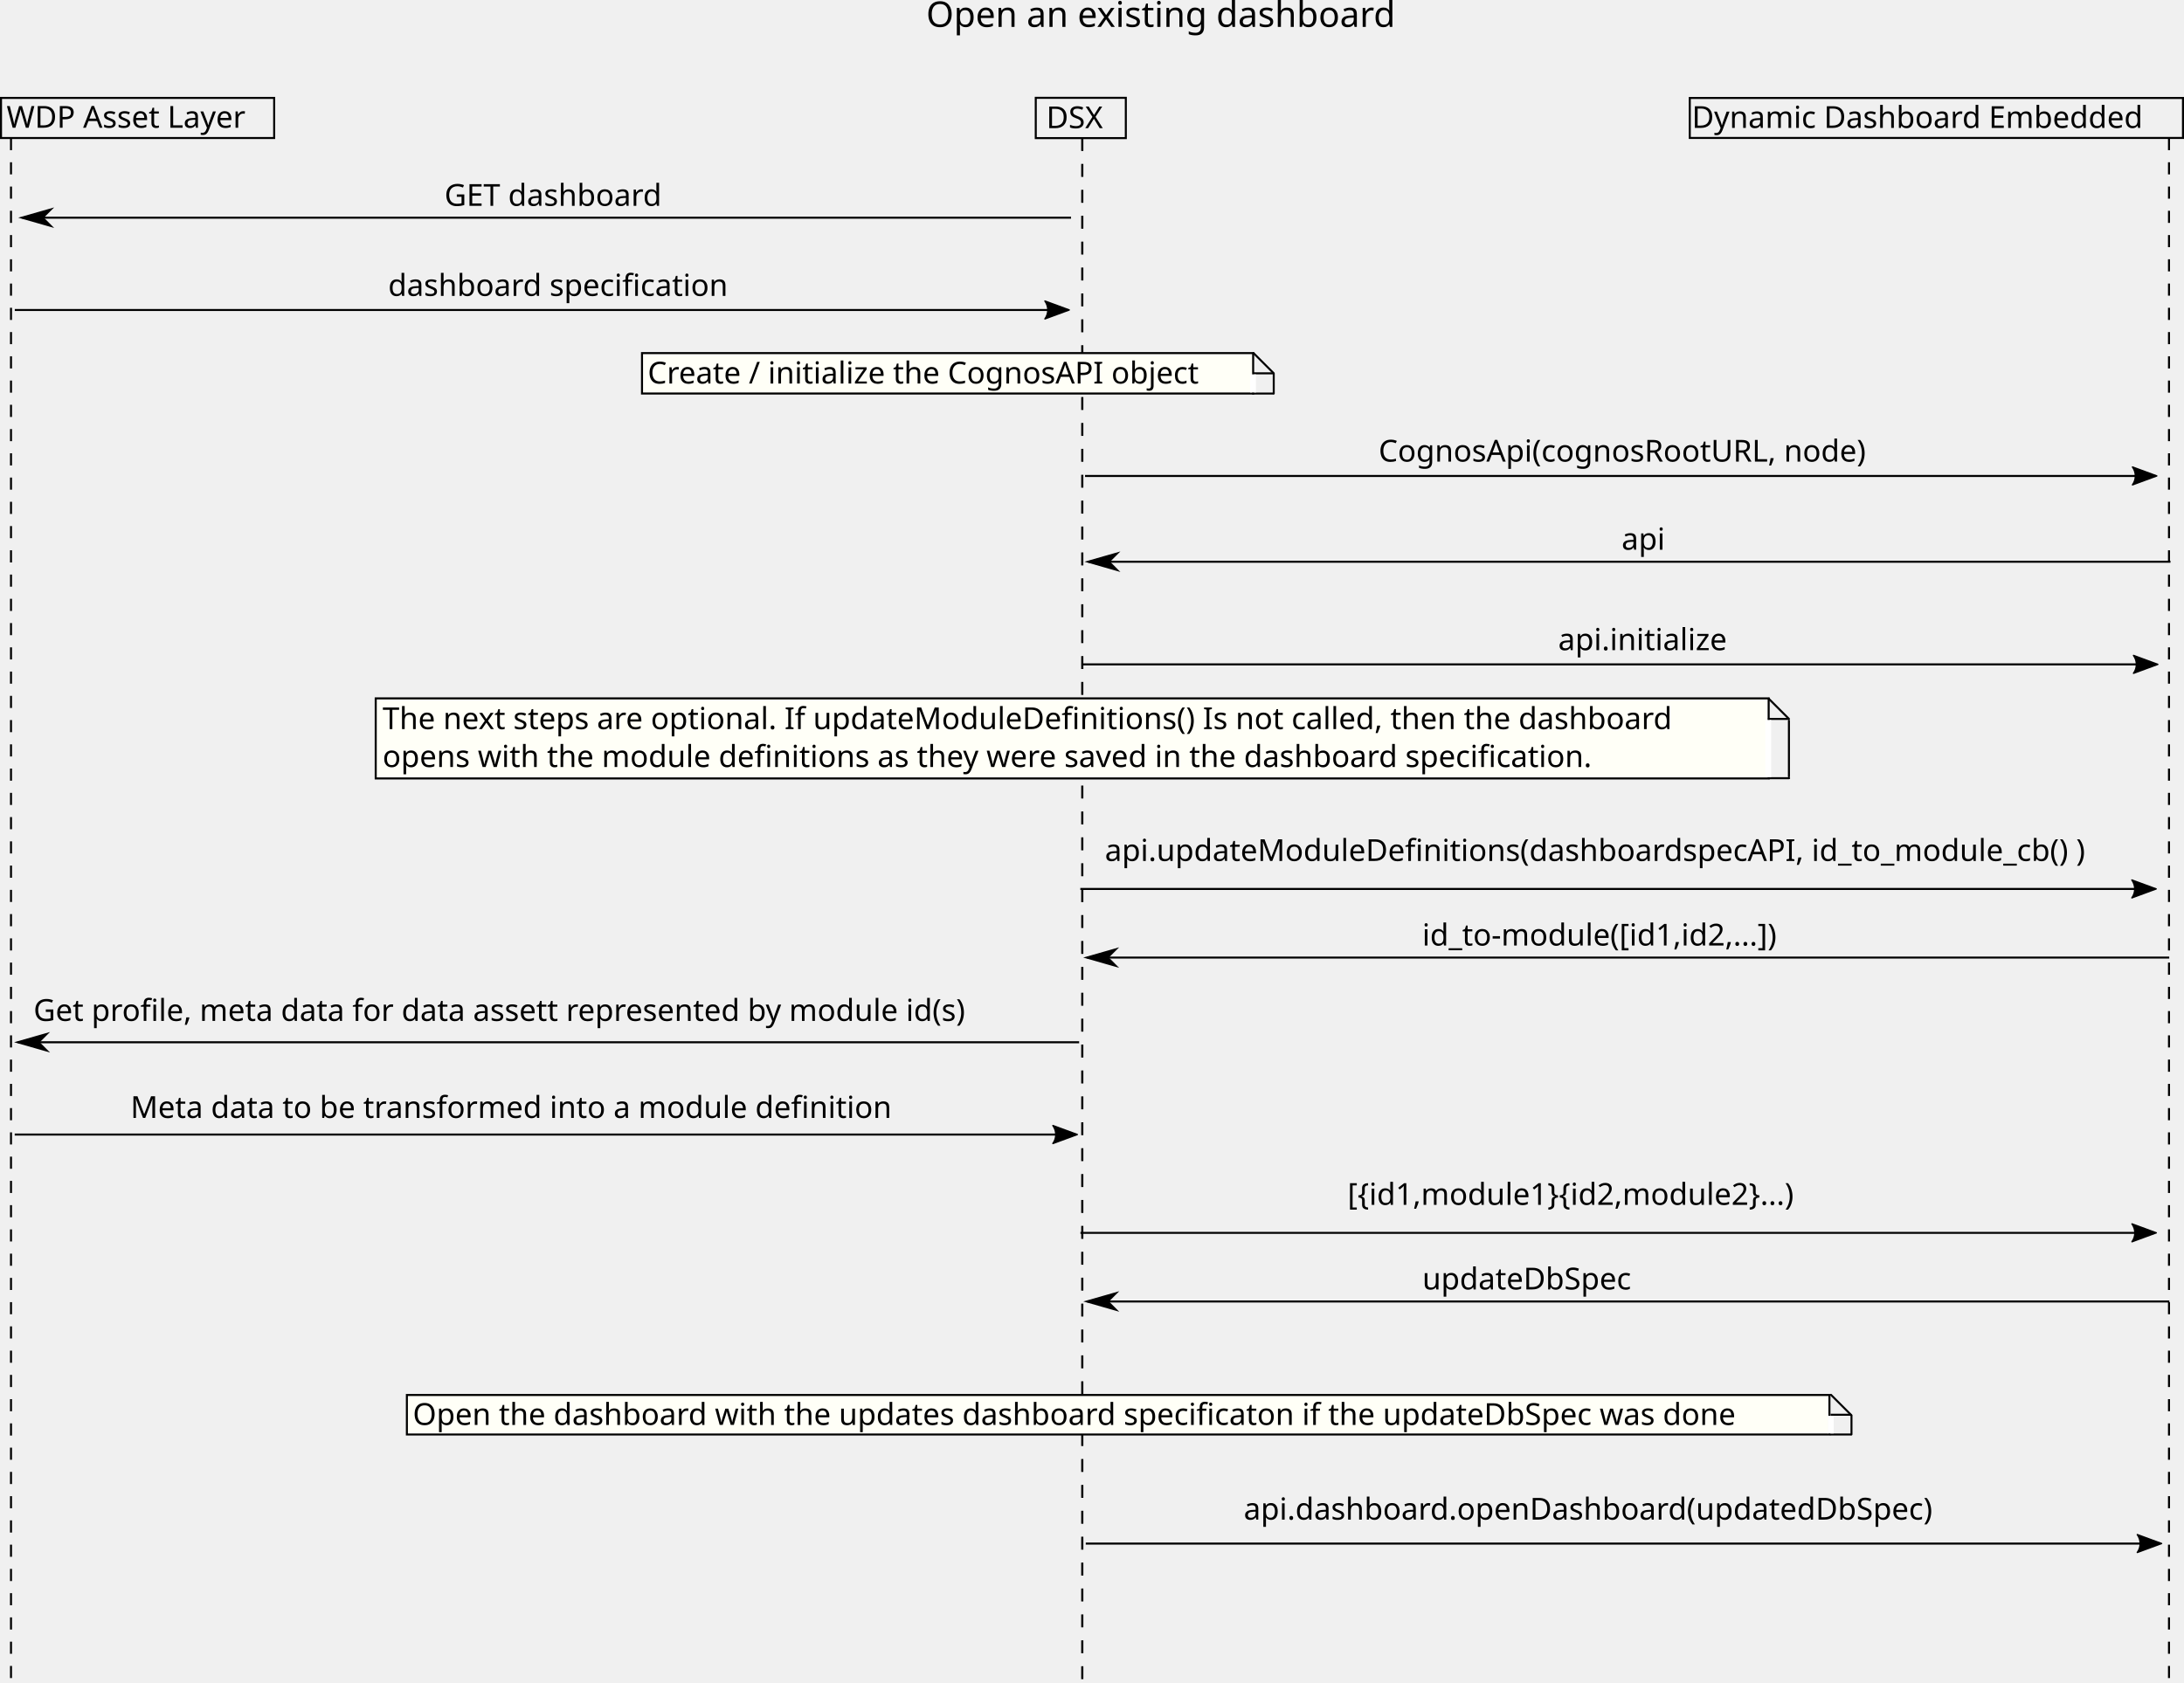
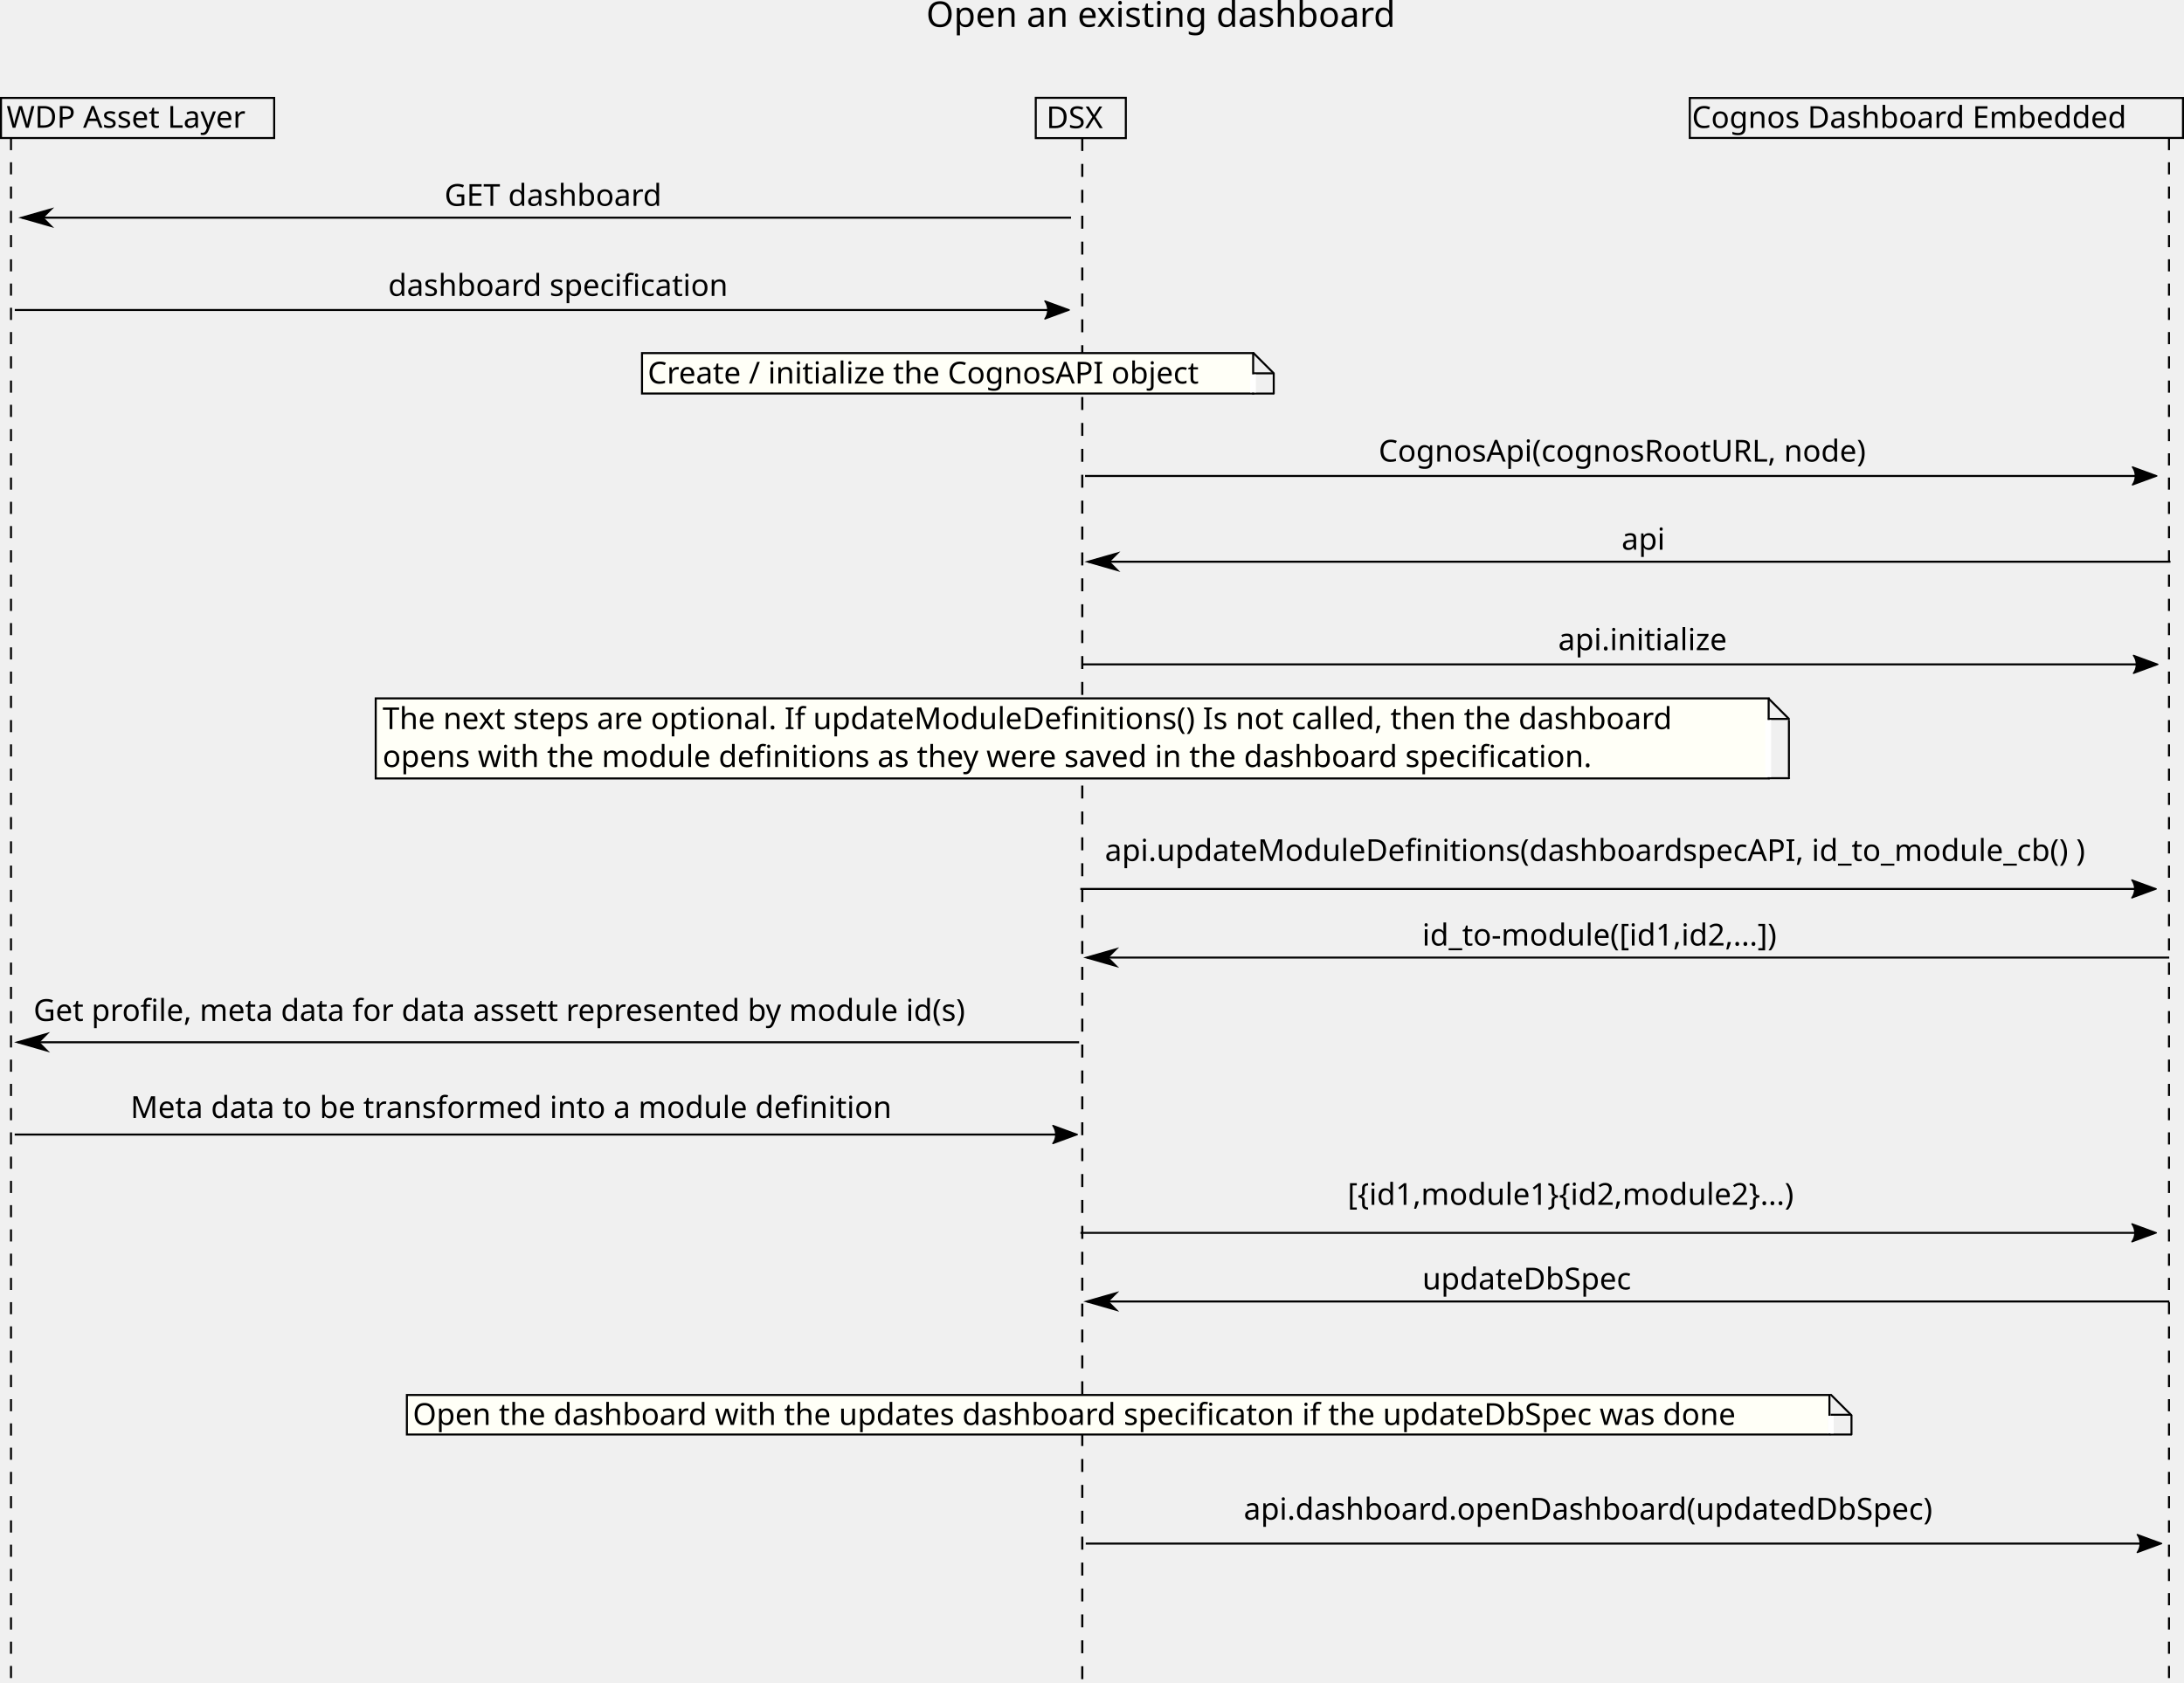
<svg xmlns="http://www.w3.org/2000/svg" xmlns:ns1="http://www.openswatchbook.org/uri/2009/osb" width="304.905mm" height="234.973mm" viewBox="0 0 1080.373 832.582" id="svg3369" version="1.1">
  <defs id="defs3371">
    <marker orient="auto" refY="0" refX="0" id="marker7673" style="overflow:visible">
      <path id="path7675" style="fill:#000000;fill-opacity:1;fill-rule:evenodd;stroke:#000000;stroke-width:0.625;stroke-linejoin:round;stroke-opacity:1" d="M 8.719,4.034 -2.207,0.016 8.719,-4.002 c -1.745,2.372 -1.735,5.617 -6e-7,8.035 z" transform="matrix(-1.1,0,0,-1.1,-1.1,0)" />
    </marker>
    <marker orient="auto" refY="0" refX="0" id="marker7312" style="overflow:visible">
      <path id="path7314" style="fill:#000000;fill-opacity:1;fill-rule:evenodd;stroke:#000000;stroke-width:0.625;stroke-linejoin:round;stroke-opacity:1" d="M 8.719,4.034 -2.207,0.016 8.719,-4.002 c -1.745,2.372 -1.735,5.617 -6e-7,8.035 z" transform="matrix(-1.1,0,0,-1.1,-1.1,0)" />
    </marker>
    <marker style="overflow:visible" id="marker8772" refX="0" refY="0" orient="auto">
      <path transform="matrix(-1.1,0,0,-1.1,-1.1,0)" d="M 8.719,4.034 -2.207,0.016 8.719,-4.002 c -1.745,2.372 -1.735,5.617 -6e-7,8.035 z" style="fill:#000000;fill-opacity:1;fill-rule:evenodd;stroke:#000000;stroke-width:0.625;stroke-linejoin:round;stroke-opacity:1" id="path8774" />
    </marker>
    <marker orient="auto" refY="0" refX="0" id="Arrow2Lend" style="overflow:visible">
      <path id="path5926" style="fill:#000000;fill-opacity:1;fill-rule:evenodd;stroke:#000000;stroke-width:0.625;stroke-linejoin:round;stroke-opacity:1" d="M 8.719,4.034 -2.207,0.016 8.719,-4.002 c -1.745,2.372 -1.735,5.617 -6e-7,8.035 z" transform="matrix(-1.1,0,0,-1.1,-1.1,0)" />
    </marker>
    <marker style="overflow:visible" id="marker7066" refX="0" refY="0" orient="auto">
      <path transform="matrix(0.8,0,0,0.8,10,0)" style="fill:#000000;fill-opacity:1;fill-rule:evenodd;stroke:#000000;stroke-width:1pt;stroke-opacity:1" d="M 0,0 5,-5 -12.5,0 5,5 0,0 Z" id="path7068" />
    </marker>
    <marker orient="auto" refY="0" refX="0" id="Arrow1Lend" style="overflow:visible">
      <path id="path5908" d="M 0,0 5,-5 -12.5,0 5,5 0,0 Z" style="fill:#000000;fill-opacity:1;fill-rule:evenodd;stroke:#000000;stroke-width:1pt;stroke-opacity:1" transform="matrix(-0.8,0,0,-0.8,-10,0)" />
    </marker>
    <marker orient="auto" refY="0" refX="0" id="Arrow1Lstart" style="overflow:visible">
      <path id="path5905" d="M 0,0 5,-5 -12.5,0 5,5 0,0 Z" style="fill:#000000;fill-opacity:1;fill-rule:evenodd;stroke:#000000;stroke-width:1pt;stroke-opacity:1" transform="matrix(0.8,0,0,0.8,10,0)" />
    </marker>
    <linearGradient id="linearGradient4425" ns1:paint="gradient">
      <stop style="stop-color:#000000;stop-opacity:1;" offset="0" id="stop4427" />
      <stop style="stop-color:#000000;stop-opacity:0;" offset="1" id="stop4429" />
    </linearGradient>
    <linearGradient id="linearGradient4345" ns1:paint="gradient">
      <stop style="stop-color:#000000;stop-opacity:1;" offset="0" id="stop4347" />
      <stop style="stop-color:#000000;stop-opacity:0;" offset="1" id="stop4349" />
    </linearGradient>
    <linearGradient id="linearGradient4337" ns1:paint="solid">
      <stop style="stop-color:#ffffff;stop-opacity:1;" offset="0" id="stop4339" />
    </linearGradient>
    <marker orient="auto" refY="0" refX="0" id="Arrow2Lend-5" style="overflow:visible">
      <path id="path5926-3" style="fill:#000000;fill-opacity:1;fill-rule:evenodd;stroke:#000000;stroke-width:0.625;stroke-linejoin:round;stroke-opacity:1" d="M 8.719,4.034 -2.207,0.016 8.719,-4.002 c -1.745,2.372 -1.735,5.617 -6e-7,8.035 z" transform="matrix(-1.1,0,0,-1.1,-1.1,0)" />
    </marker>
    <marker orient="auto" refY="0" refX="0" id="Arrow2Lend-9" style="overflow:visible">
      <path id="path5926-8" style="fill:#000000;fill-opacity:1;fill-rule:evenodd;stroke:#000000;stroke-width:0.625;stroke-linejoin:round;stroke-opacity:1" d="M 8.719,4.034 -2.207,0.016 8.719,-4.002 c -1.745,2.372 -1.735,5.617 -6e-7,8.035 z" transform="matrix(-1.1,0,0,-1.1,-1.1,0)" />
    </marker>
    <marker orient="auto" refY="0" refX="0" id="Arrow2Lend-5-1" style="overflow:visible">
      <path id="path5926-3-8" style="fill:#000000;fill-opacity:1;fill-rule:evenodd;stroke:#000000;stroke-width:0.625;stroke-linejoin:round;stroke-opacity:1" d="M 8.719,4.034 -2.207,0.016 8.719,-4.002 c -1.745,2.372 -1.735,5.617 -6e-7,8.035 z" transform="matrix(-1.1,0,0,-1.1,-1.1,0)" />
    </marker>
    <marker style="overflow:visible" id="marker7066-0" refX="0" refY="0" orient="auto">
      <path transform="matrix(0.8,0,0,0.8,10,0)" style="fill:#000000;fill-opacity:1;fill-rule:evenodd;stroke:#000000;stroke-width:1pt;stroke-opacity:1" d="M 0,0 5,-5 -12.5,0 5,5 0,0 Z" id="path7068-1" />
    </marker>
    <marker orient="auto" refY="0" refX="0" id="Arrow2Lend-5-1-1" style="overflow:visible">
      <path id="path5926-3-8-1" style="fill:#000000;fill-opacity:1;fill-rule:evenodd;stroke:#000000;stroke-width:0.625;stroke-linejoin:round;stroke-opacity:1" d="M 8.719,4.034 -2.207,0.016 8.719,-4.002 c -1.745,2.372 -1.735,5.617 -6e-7,8.035 z" transform="matrix(-1.1,0,0,-1.1,-1.1,0)" />
    </marker>
    <marker orient="auto" refY="0" refX="0" id="Arrow2Lend-5-1-1-1" style="overflow:visible">
      <path id="path5926-3-8-1-0" style="fill:#000000;fill-opacity:1;fill-rule:evenodd;stroke:#000000;stroke-width:0.625;stroke-linejoin:round;stroke-opacity:1" d="M 8.719,4.034 -2.207,0.016 8.719,-4.002 c -1.745,2.372 -1.735,5.617 -6e-7,8.035 z" transform="matrix(-1.1,0,0,-1.1,-1.1,0)" />
    </marker>
    <marker style="overflow:visible" id="marker7066-3" refX="0" refY="0" orient="auto">
      <path transform="matrix(0.8,0,0,0.8,10,0)" style="fill:#000000;fill-opacity:1;fill-rule:evenodd;stroke:#000000;stroke-width:1pt;stroke-opacity:1" d="M 0,0 5,-5 -12.5,0 5,5 0,0 Z" id="path7068-2" />
    </marker>
    <marker style="overflow:visible" id="marker7066-3-0" refX="0" refY="0" orient="auto">
      <path transform="matrix(0.8,0,0,0.8,10,0)" style="fill:#000000;fill-opacity:1;fill-rule:evenodd;stroke:#000000;stroke-width:1pt;stroke-opacity:1" d="M 0,0 5,-5 -12.5,0 5,5 0,0 Z" id="path7068-2-0" />
    </marker>
    <marker orient="auto" refY="0" refX="0" id="Arrow2Lend-5-1-1-8" style="overflow:visible">
      <path id="path5926-3-8-1-1" style="fill:#000000;fill-opacity:1;fill-rule:evenodd;stroke:#000000;stroke-width:0.625;stroke-linejoin:round;stroke-opacity:1" d="M 8.719,4.034 -2.207,0.016 8.719,-4.002 c -1.745,2.372 -1.735,5.617 -6e-7,8.035 z" transform="matrix(-1.1,0,0,-1.1,-1.1,0)" />
    </marker>
    <marker style="overflow:visible" id="marker7066-0-5" refX="0" refY="0" orient="auto">
      <path transform="matrix(0.8,0,0,0.8,10,0)" style="fill:#000000;fill-opacity:1;fill-rule:evenodd;stroke:#000000;stroke-width:1pt;stroke-opacity:1" d="M 0,0 5,-5 -12.5,0 5,5 0,0 Z" id="path7068-1-2" />
    </marker>
    <marker orient="auto" refY="0" refX="0" id="Arrow2Lend-5-7" style="overflow:visible">
      <path id="path5926-3-0" style="fill:#000000;fill-opacity:1;fill-rule:evenodd;stroke:#000000;stroke-width:0.625;stroke-linejoin:round;stroke-opacity:1" d="M 8.719,4.034 -2.207,0.016 8.719,-4.002 c -1.745,2.372 -1.735,5.617 -6e-7,8.035 z" transform="matrix(-1.1,0,0,-1.1,-1.1,0)" />
    </marker>
    <marker style="overflow:visible" id="marker7066-7" refX="0" refY="0" orient="auto">
      <path transform="matrix(0.8,0,0,0.8,10,0)" style="fill:#000000;fill-opacity:1;fill-rule:evenodd;stroke:#000000;stroke-width:1pt;stroke-opacity:1" d="M 0,0 5,-5 -12.5,0 5,5 0,0 Z" id="path7068-8" />
    </marker>
    <marker style="overflow:visible" id="marker7066-0-5-4" refX="0" refY="0" orient="auto">
      <path transform="matrix(0.8,0,0,0.8,10,0)" style="fill:#000000;fill-opacity:1;fill-rule:evenodd;stroke:#000000;stroke-width:1pt;stroke-opacity:1" d="M 0,0 5,-5 -12.5,0 5,5 0,0 Z" id="path7068-1-2-1" />
    </marker>
    <marker orient="auto" refY="0" refX="0" id="Arrow2Lend-5-1-1-8-5" style="overflow:visible">
      <path id="path5926-3-8-1-1-3" style="fill:#000000;fill-opacity:1;fill-rule:evenodd;stroke:#000000;stroke-width:0.625;stroke-linejoin:round;stroke-opacity:1" d="M 8.719,4.034 -2.207,0.016 8.719,-4.002 c -1.745,2.372 -1.735,5.617 -6e-7,8.035 z" transform="matrix(-1.1,0,0,-1.1,-1.1,0)" />
    </marker>
    <marker style="overflow:visible" id="marker7066-7-9" refX="0" refY="0" orient="auto">
      <path transform="matrix(0.8,0,0,0.8,10,0)" style="fill:#000000;fill-opacity:1;fill-rule:evenodd;stroke:#000000;stroke-width:1pt;stroke-opacity:1" d="M 0,0 5,-5 -12.5,0 5,5 0,0 Z" id="path7068-8-9" />
    </marker>
    <marker orient="auto" refY="0" refX="0" id="marker7312-3" style="overflow:visible">
      <path id="path7314-8" style="fill:#000000;fill-opacity:1;fill-rule:evenodd;stroke:#000000;stroke-width:0.625;stroke-linejoin:round;stroke-opacity:1" d="M 8.719,4.034 -2.207,0.016 8.719,-4.002 c -1.745,2.372 -1.735,5.617 -6e-7,8.035 z" transform="matrix(-1.1,0,0,-1.1,-1.1,0)" />
    </marker>
  </defs>
  <g id="layer1" transform="translate(95.44254,35.93368)">
    <rect style="fill:none;fill-rule:evenodd;stroke:#000000;stroke-width:1;stroke-linecap:butt;stroke-linejoin:miter;stroke-miterlimit:4;stroke-dasharray:none;stroke-opacity:1" id="rect3427" width="135.124" height="19.845" x="-94.943" y="12.512" />
    <text xml:space="preserve" style="font-style:normal;font-variant:normal;font-weight:normal;font-stretch:normal;font-size:15px;line-height:125%;font-family:Sans;-inkscape-font-specification:'Sans, Normal';text-align:start;letter-spacing:0px;word-spacing:0px;writing-mode:lr-tb;text-anchor:start;fill:#000000;fill-opacity:1;stroke:none;stroke-width:1px;stroke-linecap:butt;stroke-linejoin:miter;stroke-opacity:1" x="-92.197" y="27.262" id="text4235">
      <tspan id="tspan4237" x="-92.197" y="27.262">WDP Asset Layer</tspan>
    </text>
    <flowRoot xml:space="preserve" id="flowRoot4239" style="font-style:normal;font-variant:normal;font-weight:normal;font-stretch:normal;font-size:15px;line-height:125%;font-family:Sans;-inkscape-font-specification:'Sans, Normal';text-align:start;letter-spacing:0px;word-spacing:0px;writing-mode:lr-tb;text-anchor:start;fill:#000000;fill-opacity:1;stroke:none;stroke-width:1px;stroke-linecap:butt;stroke-linejoin:miter;stroke-opacity:1">
      <flowRegion id="flowRegion4241">
        <rect id="rect4243" width="420" height="70" x="-230" y="22.362" />
      </flowRegion>
      <flowPara id="flowPara4245" />
    </flowRoot>
    <text xml:space="preserve" style="font-style:normal;font-variant:normal;font-weight:normal;font-stretch:normal;font-size:15px;line-height:125%;font-family:Sans;-inkscape-font-specification:'Sans, Normal';text-align:start;letter-spacing:0px;word-spacing:0px;writing-mode:lr-tb;text-anchor:start;fill:#000000;fill-opacity:1;stroke:none;stroke-width:1px;stroke-linecap:butt;stroke-linejoin:miter;stroke-opacity:1" x="422.148" y="27.482" id="text4235-9">
      <tspan id="tspan4237-9" x="422.148" y="27.482">DSX</tspan>
    </text>
    <text xml:space="preserve" style="font-style:normal;font-variant:normal;font-weight:normal;font-stretch:normal;font-size:15px;line-height:125%;font-family:Sans;-inkscape-font-specification:'Sans, Normal';text-align:start;letter-spacing:0px;word-spacing:0px;writing-mode:lr-tb;text-anchor:start;fill:#000000;fill-opacity:1;stroke:none;stroke-width:1px;stroke-linecap:butt;stroke-linejoin:miter;stroke-opacity:1" x="741.51" y="27.357" id="text4235-9-6">
-       <tspan id="tspan4237-9-6" x="741.51" y="27.357">Dynamic Dashboard Embedded</tspan>
+       <tspan id="tspan4237-9-6" x="741.51" y="27.357">Cognos Dashboard Embedded</tspan>
    </text>
    <rect style="fill:none;fill-rule:evenodd;stroke:#000000;stroke-width:1;stroke-linecap:butt;stroke-linejoin:miter;stroke-miterlimit:4;stroke-dasharray:none;stroke-opacity:1" id="rect3427-7" width="44.552" height="19.935" x="416.925" y="12.467" />
    <rect style="fill:none;fill-rule:evenodd;stroke:#000000;stroke-width:1;stroke-linecap:butt;stroke-linejoin:miter;stroke-miterlimit:4;stroke-dasharray:none;stroke-opacity:1" id="rect3427-3" width="243.98" height="19.773" x="740.451" y="12.548" />
    <path style="fill:none;fill-rule:evenodd;stroke:#000000;stroke-width:1;stroke-linecap:butt;stroke-linejoin:miter;stroke-miterlimit:4;stroke-dasharray:6, 6;stroke-dashoffset:0;stroke-opacity:1" d="m -90,32.362 c 0,764.286 0,764.286 0,764.286" id="path4304" />
    <path style="fill:none;fill-rule:evenodd;stroke:#000000;stroke-width:1.068;stroke-linecap:butt;stroke-linejoin:miter;stroke-miterlimit:4;stroke-dasharray:6.408, 6.408;stroke-dashoffset:0;stroke-opacity:1" d="m 439.929,32.362 c 0,764.286 0,764.286 0,764.286" id="path4304-4" />
    <path style="fill:none;fill-rule:evenodd;stroke:#000000;stroke-width:1;stroke-linecap:butt;stroke-linejoin:miter;stroke-miterlimit:4;stroke-dasharray:6, 6;stroke-dashoffset:0;stroke-opacity:1" d="m 977.506,32.362 c 0,764.286 0,764.286 0,764.286" id="path4304-1" />
    <path style="fill:none;fill-rule:evenodd;stroke:#000000;stroke-width:0.983px;stroke-linecap:round;stroke-linejoin:miter;stroke-opacity:1" d="m 534.643,158.786 c 0,-9.655 0,-9.655 0,-9.655" id="path4365" />
    <rect style="fill:#fffff7;fill-opacity:1;fill-rule:evenodd;stroke:#000000;stroke-width:1.004px;stroke-linecap:round;stroke-linejoin:miter;stroke-opacity:1" id="rect4423" width="302.318" height="19.996" x="222.145" y="138.793" />
    <text xml:space="preserve" style="font-style:normal;font-variant:normal;font-weight:normal;font-stretch:normal;font-size:15px;line-height:125%;font-family:Sans;-inkscape-font-specification:'Sans, Normal';text-align:start;letter-spacing:0px;word-spacing:0px;writing-mode:lr-tb;text-anchor:start;fill:#000000;fill-opacity:1;stroke:none;stroke-width:1px;stroke-linecap:butt;stroke-linejoin:miter;stroke-opacity:1" x="224.946" y="153.833" id="text4235-0">
      <tspan id="tspan4237-7" x="224.946" y="153.833">Create / initialize the CognosAPI object</tspan>
    </text>
    <path style="fill:none;fill-rule:evenodd;stroke:#000000;stroke-width:1px;stroke-linecap:round;stroke-linejoin:miter;stroke-opacity:1" d="m 524.286,158.791 10,0" id="path5891" />
    <path style="fill:none;fill-rule:evenodd;stroke:#000000;stroke-width:1px;stroke-linecap:butt;stroke-linejoin:miter;stroke-opacity:1" d="m 524.286,148.791 10,0" id="path5893" />
    <path style="fill:none;fill-rule:evenodd;stroke:#000000;stroke-width:1px;stroke-linecap:round;stroke-linejoin:miter;stroke-opacity:1" d="m 524.643,138.768 10,10" id="path5895" />
    <rect style="fill:#ffffff;fill-opacity:1;fill-rule:evenodd;stroke:#000000;stroke-width:0;stroke-linecap:butt;stroke-linejoin:miter;stroke-miterlimit:4;stroke-dasharray:none;stroke-opacity:1" id="rect5897" width="2.857" height="8.951" x="522.969" y="149.304" />
    <path style="fill:none;fill-rule:evenodd;stroke:#000000;stroke-width:1;stroke-linecap:butt;stroke-linejoin:miter;stroke-miterlimit:4;stroke-dasharray:none;stroke-opacity:1;marker-start:url(#marker7066)" d="m 442.961,242.005 c 535.278,0 535.278,0 535.278,0" id="path5899" />
    <path style="fill:none;fill-rule:evenodd;stroke:#000000;stroke-width:1;stroke-linecap:butt;stroke-linejoin:miter;stroke-miterlimit:4;stroke-dasharray:none;stroke-opacity:1;marker-end:url(#marker8772)" d="m 441.302,199.57 c 528.836,0 528.836,0 528.836,0" id="path5899-5" />
    <text xml:space="preserve" style="font-style:normal;font-variant:normal;font-weight:normal;font-stretch:normal;font-size:15px;line-height:125%;font-family:Sans;-inkscape-font-specification:'Sans, Normal';text-align:start;letter-spacing:0px;word-spacing:0px;writing-mode:lr-tb;text-anchor:start;fill:#000000;fill-opacity:1;stroke:none;stroke-width:1px;stroke-linecap:butt;stroke-linejoin:miter;stroke-opacity:1" x="586.515" y="192.464" id="text7236">
      <tspan id="tspan7238" x="586.515" y="192.464">CognosApi(cognosRootURL, node)</tspan>
    </text>
    <text xml:space="preserve" style="font-style:normal;font-variant:normal;font-weight:normal;font-stretch:normal;font-size:15px;line-height:125%;font-family:Sans;-inkscape-font-specification:'Sans, Normal';text-align:start;letter-spacing:0px;word-spacing:0px;writing-mode:lr-tb;text-anchor:start;fill:#000000;fill-opacity:1;stroke:none;stroke-width:1px;stroke-linecap:butt;stroke-linejoin:miter;stroke-opacity:1" x="706.708" y="236.05" id="text7648">
      <tspan id="tspan7650" x="706.708" y="236.05">api</tspan>
    </text>
    <path style="fill:none;fill-rule:evenodd;stroke:#000000;stroke-width:1;stroke-linecap:butt;stroke-linejoin:miter;stroke-miterlimit:4;stroke-dasharray:none;stroke-opacity:1;marker-end:url(#Arrow2Lend-5)" d="m 439.802,292.811 c 530.845,0 530.845,0 530.845,0" id="path5899-5-0" />
    <text xml:space="preserve" style="font-style:normal;font-variant:normal;font-weight:normal;font-stretch:normal;font-size:15px;line-height:125%;font-family:Sans;-inkscape-font-specification:'Sans, Normal';text-align:start;letter-spacing:0px;word-spacing:0px;writing-mode:lr-tb;text-anchor:start;fill:#000000;fill-opacity:1;stroke:none;stroke-width:1px;stroke-linecap:butt;stroke-linejoin:miter;stroke-opacity:1" x="675.355" y="285.766" id="text7236-8">
      <tspan id="tspan7238-4" x="675.355" y="285.766">api.initialize</tspan>
    </text>
    <text xml:space="preserve" style="font-style:normal;font-variant:normal;font-weight:normal;font-stretch:normal;font-size:15px;line-height:125%;font-family:Sans;-inkscape-font-specification:'Sans, Normal';text-align:start;letter-spacing:0px;word-spacing:0px;writing-mode:lr-tb;text-anchor:start;fill:#000000;fill-opacity:1;stroke:none;stroke-width:1px;stroke-linecap:butt;stroke-linejoin:miter;stroke-opacity:1" x="451.112" y="390.065" id="text7236-8-2-1">
      <tspan id="tspan7238-4-0-0" x="451.112" y="390.065">api.updateModuleDefinitions(dashboardspecAPI, id_to_module_cb() )</tspan>
    </text>
    <path style="fill:none;fill-rule:evenodd;stroke:#000000;stroke-width:0.97px;stroke-linecap:round;stroke-linejoin:miter;stroke-opacity:1" d="m 820.443,673.823 c 0,-9.413 0,-9.413 0,-9.413" id="path4365-1" />
    <rect style="fill:#fffff7;fill-opacity:1;fill-rule:evenodd;stroke:#000000;stroke-width:1;stroke-linecap:round;stroke-linejoin:miter;stroke-miterlimit:4;stroke-dasharray:none;stroke-opacity:1" id="rect4423-4" width="703.699" height="19.539" x="105.835" y="654.313" />
    <text xml:space="preserve" style="font-style:normal;font-variant:normal;font-weight:normal;font-stretch:normal;font-size:15px;line-height:125%;font-family:Sans;-inkscape-font-specification:'Sans, Normal';text-align:start;letter-spacing:0px;word-spacing:0px;writing-mode:lr-tb;text-anchor:start;fill:#000000;fill-opacity:1;stroke:none;stroke-width:1px;stroke-linecap:butt;stroke-linejoin:miter;stroke-opacity:1" x="108.746" y="669.126" id="text4235-0-2">
      <tspan id="tspan4237-7-3" x="108.746" y="669.126">Open the dashboard with the updates dashboard specificaton if the updateDbSpec was done</tspan>
    </text>
    <path style="fill:none;fill-rule:evenodd;stroke:#000000;stroke-width:1px;stroke-linecap:round;stroke-linejoin:miter;stroke-opacity:1" d="m 810.131,673.86 10,0" id="path5891-5" />
    <path style="fill:none;fill-rule:evenodd;stroke:#000000;stroke-width:1px;stroke-linecap:butt;stroke-linejoin:miter;stroke-opacity:1" d="m 810.086,664.083 10,0" id="path5893-6" />
    <path style="fill:none;fill-rule:evenodd;stroke:#000000;stroke-width:1px;stroke-linecap:round;stroke-linejoin:miter;stroke-opacity:1" d="m 810.31,654.239 10,10" id="path5895-9" />
    <rect style="fill:#ffffff;fill-opacity:1;fill-rule:evenodd;stroke:#000000;stroke-width:0;stroke-linecap:butt;stroke-linejoin:miter;stroke-miterlimit:4;stroke-dasharray:none;stroke-opacity:1" id="rect5897-1" width="2.857" height="8.728" x="808.769" y="664.596" />
    <text xml:space="preserve" style="font-style:normal;font-weight:normal;font-size:17.5px;line-height:125%;font-family:Sans;letter-spacing:0px;word-spacing:0px;fill:#000000;fill-opacity:1;stroke:none;stroke-width:1px;stroke-linecap:butt;stroke-linejoin:miter;stroke-opacity:1" x="362.728" y="-22.638" id="text3433">
      <tspan id="tspan3435" x="362.728" y="-22.638">Open an existing dashboard</tspan>
    </text>
    <path style="fill:none;fill-rule:evenodd;stroke:#000000;stroke-width:1;stroke-linecap:butt;stroke-linejoin:miter;stroke-miterlimit:4;stroke-dasharray:none;stroke-opacity:1;marker-start:url(#marker7066-0-5)" d="m -84.48,71.771 c 518.859,0 518.859,0 518.859,0" id="path5899-54-9" />
    <text xml:space="preserve" style="font-style:normal;font-variant:normal;font-weight:normal;font-stretch:normal;font-size:15px;line-height:125%;font-family:Sans;-inkscape-font-specification:'Sans, Normal';text-align:start;letter-spacing:0px;word-spacing:0px;writing-mode:lr-tb;text-anchor:start;fill:#000000;fill-opacity:1;stroke:none;stroke-width:1px;stroke-linecap:butt;stroke-linejoin:miter;stroke-opacity:1" x="124.422" y="65.907" id="text7648-1-5">
      <tspan id="tspan7650-3-3" x="124.422" y="65.907">GET dashboard</tspan>
    </text>
    <path style="fill:none;fill-rule:evenodd;stroke:#000000;stroke-width:1;stroke-linecap:butt;stroke-linejoin:miter;stroke-miterlimit:4;stroke-dasharray:none;stroke-opacity:1;marker-end:url(#Arrow2Lend-5-1-1-8)" d="m -88.12,117.447 c 520.27,0 520.27,0 520.27,0" id="path5899-5-0-6-4-1" />
    <text xml:space="preserve" style="font-style:normal;font-variant:normal;font-weight:normal;font-stretch:normal;font-size:15px;line-height:125%;font-family:Sans;-inkscape-font-specification:'Sans, Normal';text-align:start;letter-spacing:0px;word-spacing:0px;writing-mode:lr-tb;text-anchor:start;fill:#000000;fill-opacity:1;stroke:none;stroke-width:1px;stroke-linecap:butt;stroke-linejoin:miter;stroke-opacity:1" x="96.572" y="110.471" id="text7236-8-2-1-9">
      <tspan id="tspan7238-4-0-0-6" x="96.572" y="110.471">dashboard specification</tspan>
    </text>
    <path style="fill:none;fill-rule:evenodd;stroke:#000000;stroke-width:1;stroke-linecap:round;stroke-linejoin:miter;stroke-miterlimit:4;stroke-dasharray:none;stroke-opacity:1" d="m 789.5,348.255 c 0,-27.59 0,-27.59 0,-27.59" id="path4365-6" />
    <rect style="fill:#fffff7;fill-opacity:1;fill-rule:evenodd;stroke:#000000;stroke-width:1.009;stroke-linecap:round;stroke-linejoin:miter;stroke-miterlimit:4;stroke-dasharray:none;stroke-opacity:1" id="rect4423-9" width="689.056" height="39.592" x="90.418" y="309.638" />
    <text xml:space="preserve" style="font-style:normal;font-variant:normal;font-weight:normal;font-stretch:normal;font-size:15px;line-height:125%;font-family:Sans;-inkscape-font-specification:'Sans, Normal';text-align:start;letter-spacing:0px;word-spacing:0px;writing-mode:lr-tb;text-anchor:start;fill:#000000;fill-opacity:1;stroke:none;stroke-width:1px;stroke-linecap:butt;stroke-linejoin:miter;stroke-opacity:1" x="93.803" y="324.833" id="text4235-0-0">
      <tspan x="93.803" y="324.833" id="tspan4724">The next steps are optional. If updateModuleDefinitions() Is not called, then the dashboard </tspan>
      <tspan x="93.803" y="343.583" id="tspan4728">opens with the module definitions as they were saved in the dashboard specification.</tspan>
    </text>
    <path style="fill:none;fill-rule:evenodd;stroke:#000000;stroke-width:1px;stroke-linecap:round;stroke-linejoin:miter;stroke-opacity:1" d="m 779.585,349.117 10,0" id="path5891-8" />
    <path style="fill:none;fill-rule:evenodd;stroke:#000000;stroke-width:1px;stroke-linecap:butt;stroke-linejoin:miter;stroke-opacity:1" d="m 779.143,319.791 10,0" id="path5893-9" />
    <path style="fill:none;fill-rule:evenodd;stroke:#000000;stroke-width:1px;stroke-linecap:round;stroke-linejoin:miter;stroke-opacity:1" d="m 779.5,309.768 10,10" id="path5895-2" />
    <rect style="fill:#ffffff;fill-opacity:1;fill-rule:evenodd;stroke:#000000;stroke-width:0;stroke-linecap:butt;stroke-linejoin:miter;stroke-miterlimit:4;stroke-dasharray:none;stroke-opacity:1" id="rect5897-15" width="2.857" height="28.333" x="777.826" y="320.304" />
    <path style="fill:none;fill-rule:evenodd;stroke:#000000;stroke-width:1;stroke-linecap:butt;stroke-linejoin:miter;stroke-miterlimit:4;stroke-dasharray:none;stroke-opacity:1;marker-end:url(#Arrow2Lend-5-7)" d="m 438.969,403.923 c 530.864,0 530.864,0 530.864,0" id="path5899-5-0-2" />
    <flowRoot xml:space="preserve" id="flowRoot5731" style="font-style:normal;font-weight:normal;font-size:12px;line-height:125%;font-family:Sans;letter-spacing:0px;word-spacing:0px;fill:#000000;fill-opacity:1;stroke:none;stroke-width:1px;stroke-linecap:butt;stroke-linejoin:miter;stroke-opacity:1">
      <flowRegion id="flowRegion5733">
        <rect id="rect5735" width="660" height="800" x="320" y="-7.638" />
      </flowRegion>
      <flowPara id="flowPara5737" />
    </flowRoot>
    <flowRoot xml:space="preserve" id="flowRoot5739" style="font-style:normal;font-weight:normal;font-size:12px;line-height:125%;font-family:Sans;letter-spacing:0px;word-spacing:0px;fill:#000000;fill-opacity:1;stroke:none;stroke-width:1px;stroke-linecap:butt;stroke-linejoin:miter;stroke-opacity:1">
      <flowRegion id="flowRegion5741">
        <rect id="rect5743" width="320" height="400" x="640" y="492.362" />
      </flowRegion>
      <flowPara id="flowPara5745" />
    </flowRoot>
    <text xml:space="preserve" style="font-style:normal;font-variant:normal;font-weight:normal;font-stretch:normal;font-size:15px;line-height:125%;font-family:Sans;-inkscape-font-specification:'Sans, Normal';text-align:start;letter-spacing:0px;word-spacing:0px;writing-mode:lr-tb;text-anchor:start;fill:#000000;fill-opacity:1;stroke:none;stroke-width:1px;stroke-linecap:butt;stroke-linejoin:miter;stroke-opacity:1" x="-78.888" y="469.208" id="text7236-8-2-1-5">
      <tspan id="tspan7238-4-0-0-3" x="-78.888" y="469.208">Get profile, meta data for data assett represented by module id(s)</tspan>
    </text>
    <path style="fill:none;fill-rule:evenodd;stroke:#000000;stroke-width:1;stroke-linecap:butt;stroke-linejoin:miter;stroke-miterlimit:4;stroke-dasharray:none;stroke-opacity:1;marker-start:url(#marker7066-7)" d="m 442.347,437.873 c 535.278,0 535.278,0 535.278,0" id="path5899-1" />
    <text xml:space="preserve" style="font-style:normal;font-variant:normal;font-weight:normal;font-stretch:normal;font-size:15px;line-height:125%;font-family:Sans;-inkscape-font-specification:'Sans, Normal';text-align:start;letter-spacing:0px;word-spacing:0px;writing-mode:lr-tb;text-anchor:start;fill:#000000;fill-opacity:1;stroke:none;stroke-width:1px;stroke-linecap:butt;stroke-linejoin:miter;stroke-opacity:1" x="608.094" y="431.918" id="text7648-31">
      <tspan id="tspan7650-7" x="608.094" y="431.918">id_to-module([id1,id2,...])</tspan>
    </text>
    <flowRoot xml:space="preserve" id="flowRoot6582" style="font-style:normal;font-weight:normal;font-size:12px;line-height:125%;font-family:Sans;letter-spacing:0px;word-spacing:0px;fill:#000000;fill-opacity:1;stroke:none;stroke-width:1px;stroke-linecap:butt;stroke-linejoin:miter;stroke-opacity:1" transform="translate(-95.44254,-35.93364)">
      <flowRegion id="flowRegion6584">
        <rect id="rect6586" width="380" height="50" x="185.443" y="508.296" />
      </flowRegion>
      <flowPara id="flowPara6588" />
    </flowRoot>
    <flowRoot xml:space="preserve" id="flowRoot6598" style="font-style:normal;font-weight:normal;font-size:12px;line-height:125%;font-family:Sans;letter-spacing:0px;word-spacing:0px;fill:#000000;fill-opacity:1;stroke:none;stroke-width:1px;stroke-linecap:butt;stroke-linejoin:miter;stroke-opacity:1" transform="translate(-95.44254,-35.93364)">
      <flowRegion id="flowRegion6600">
        <rect id="rect6602" width="730" height="230" x="175.443" y="488.296" />
      </flowRegion>
      <flowPara id="flowPara6604" />
    </flowRoot>
    <path style="fill:none;fill-rule:evenodd;stroke:#000000;stroke-width:1;stroke-linecap:butt;stroke-linejoin:miter;stroke-miterlimit:4;stroke-dasharray:none;stroke-opacity:1;marker-start:url(#marker7066-0-5-4)" d="m -86.52,479.771 c 524.899,0 524.899,0 524.899,0" id="path5899-54-9-5" />
    <path style="fill:none;fill-rule:evenodd;stroke:#000000;stroke-width:1.004;stroke-linecap:butt;stroke-linejoin:miter;stroke-miterlimit:4;stroke-dasharray:none;stroke-opacity:1;marker-end:url(#Arrow2Lend-5-1-1-8-5)" d="m -88.161,525.447 c 524.298,0 524.298,0 524.298,0" id="path5899-5-0-6-4-1-6" />
    <text xml:space="preserve" style="font-style:normal;font-variant:normal;font-weight:normal;font-stretch:normal;font-size:15px;line-height:125%;font-family:Sans;-inkscape-font-specification:'Sans, Normal';text-align:start;letter-spacing:0px;word-spacing:0px;writing-mode:lr-tb;text-anchor:start;fill:#000000;fill-opacity:1;stroke:none;stroke-width:1px;stroke-linecap:butt;stroke-linejoin:miter;stroke-opacity:1" x="-30.888" y="517.208" id="text7236-8-2-1-5-7">
      <tspan id="tspan7238-4-0-0-3-5" x="-30.888" y="517.208">Meta data to be transformed into a module definition</tspan>
    </text>
    <text xml:space="preserve" style="font-style:normal;font-variant:normal;font-weight:normal;font-stretch:normal;font-size:15px;line-height:125%;font-family:Sans;-inkscape-font-specification:'Sans, Normal';text-align:start;letter-spacing:0px;word-spacing:0px;writing-mode:lr-tb;text-anchor:start;fill:#000000;fill-opacity:1;stroke:none;stroke-width:1px;stroke-linecap:butt;stroke-linejoin:miter;stroke-opacity:1" x="571.167" y="560.228" id="text7236-8-2-1-2">
      <tspan id="tspan7238-4-0-0-9" x="571.167" y="560.228">[{id1,module1}{id2,module2}...)</tspan>
    </text>
    <path style="fill:none;fill-rule:evenodd;stroke:#000000;stroke-width:1;stroke-linecap:butt;stroke-linejoin:miter;stroke-miterlimit:4;stroke-dasharray:none;stroke-opacity:1;marker-end:url(#marker7312)" d="m 439.025,574.086 c 530.864,0 530.864,0 530.864,0" id="path5899-5-0-2-2" />
    <path style="fill:none;fill-rule:evenodd;stroke:#000000;stroke-width:1;stroke-linecap:butt;stroke-linejoin:miter;stroke-miterlimit:4;stroke-dasharray:none;stroke-opacity:1;marker-start:url(#Arrow1Lstart)" d="m 442.403,608.035 c 535.278,0 535.278,0 535.278,0" id="path5899-1-8" />
    <text xml:space="preserve" style="font-style:normal;font-variant:normal;font-weight:normal;font-stretch:normal;font-size:15px;line-height:125%;font-family:Sans;-inkscape-font-specification:'Sans, Normal';text-align:start;letter-spacing:0px;word-spacing:0px;writing-mode:lr-tb;text-anchor:start;fill:#000000;fill-opacity:1;stroke:none;stroke-width:1px;stroke-linecap:butt;stroke-linejoin:miter;stroke-opacity:1" x="608.15" y="602.08" id="text7648-31-0">
      <tspan id="tspan7650-7-2" x="608.15" y="602.08">updateDbSpec</tspan>
    </text>
    <text xml:space="preserve" style="font-style:normal;font-variant:normal;font-weight:normal;font-stretch:normal;font-size:15px;line-height:125%;font-family:Sans;-inkscape-font-specification:'Sans, Normal';text-align:start;letter-spacing:0px;word-spacing:0px;writing-mode:lr-tb;text-anchor:start;fill:#000000;fill-opacity:1;stroke:none;stroke-width:1px;stroke-linecap:butt;stroke-linejoin:miter;stroke-opacity:1" x="519.797" y="715.964" id="text7236-8-2-1-2-6">
      <tspan id="tspan7238-4-0-0-9-1" x="519.797" y="715.964">api.dashboard.openDashboard(updatedDbSpec)</tspan>
    </text>
    <path style="fill:none;fill-rule:evenodd;stroke:#000000;stroke-width:1;stroke-linecap:butt;stroke-linejoin:miter;stroke-miterlimit:4;stroke-dasharray:none;stroke-opacity:1;marker-end:url(#marker7673)" d="m 441.654,727.822 c 530.864,0 530.864,0 530.864,0" id="path5899-5-0-2-2-6" />
  </g>
</svg>
